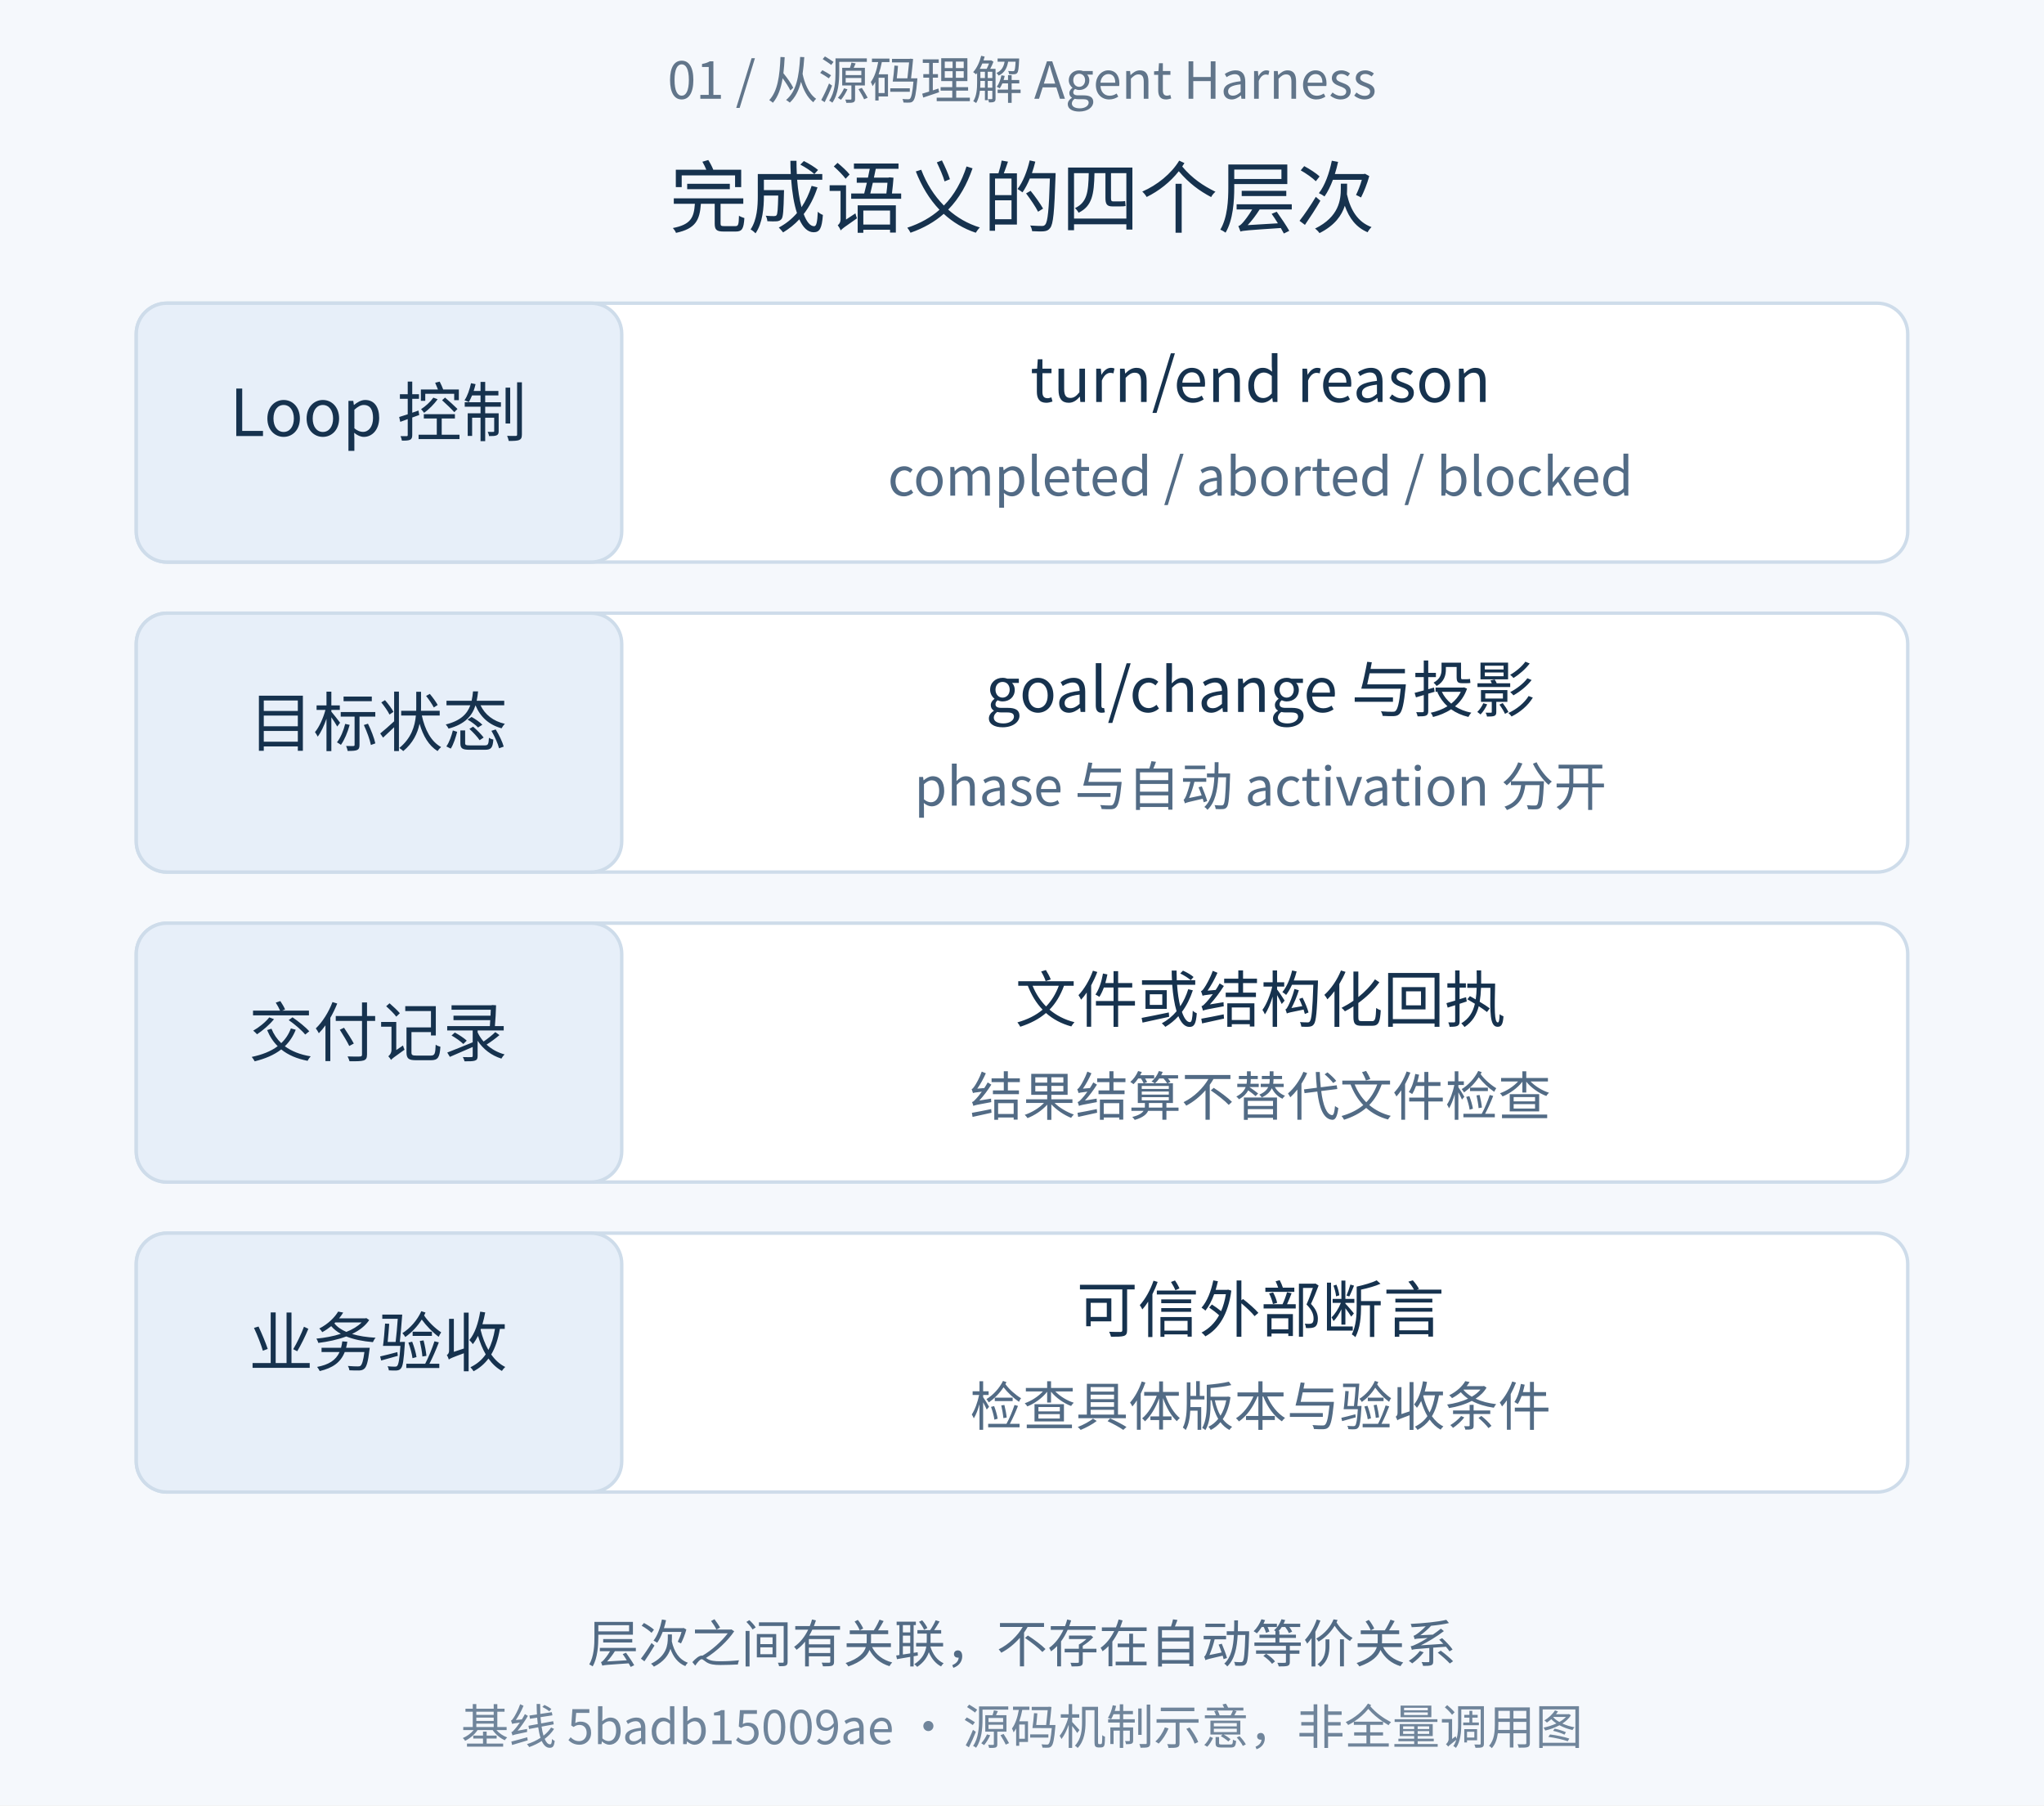
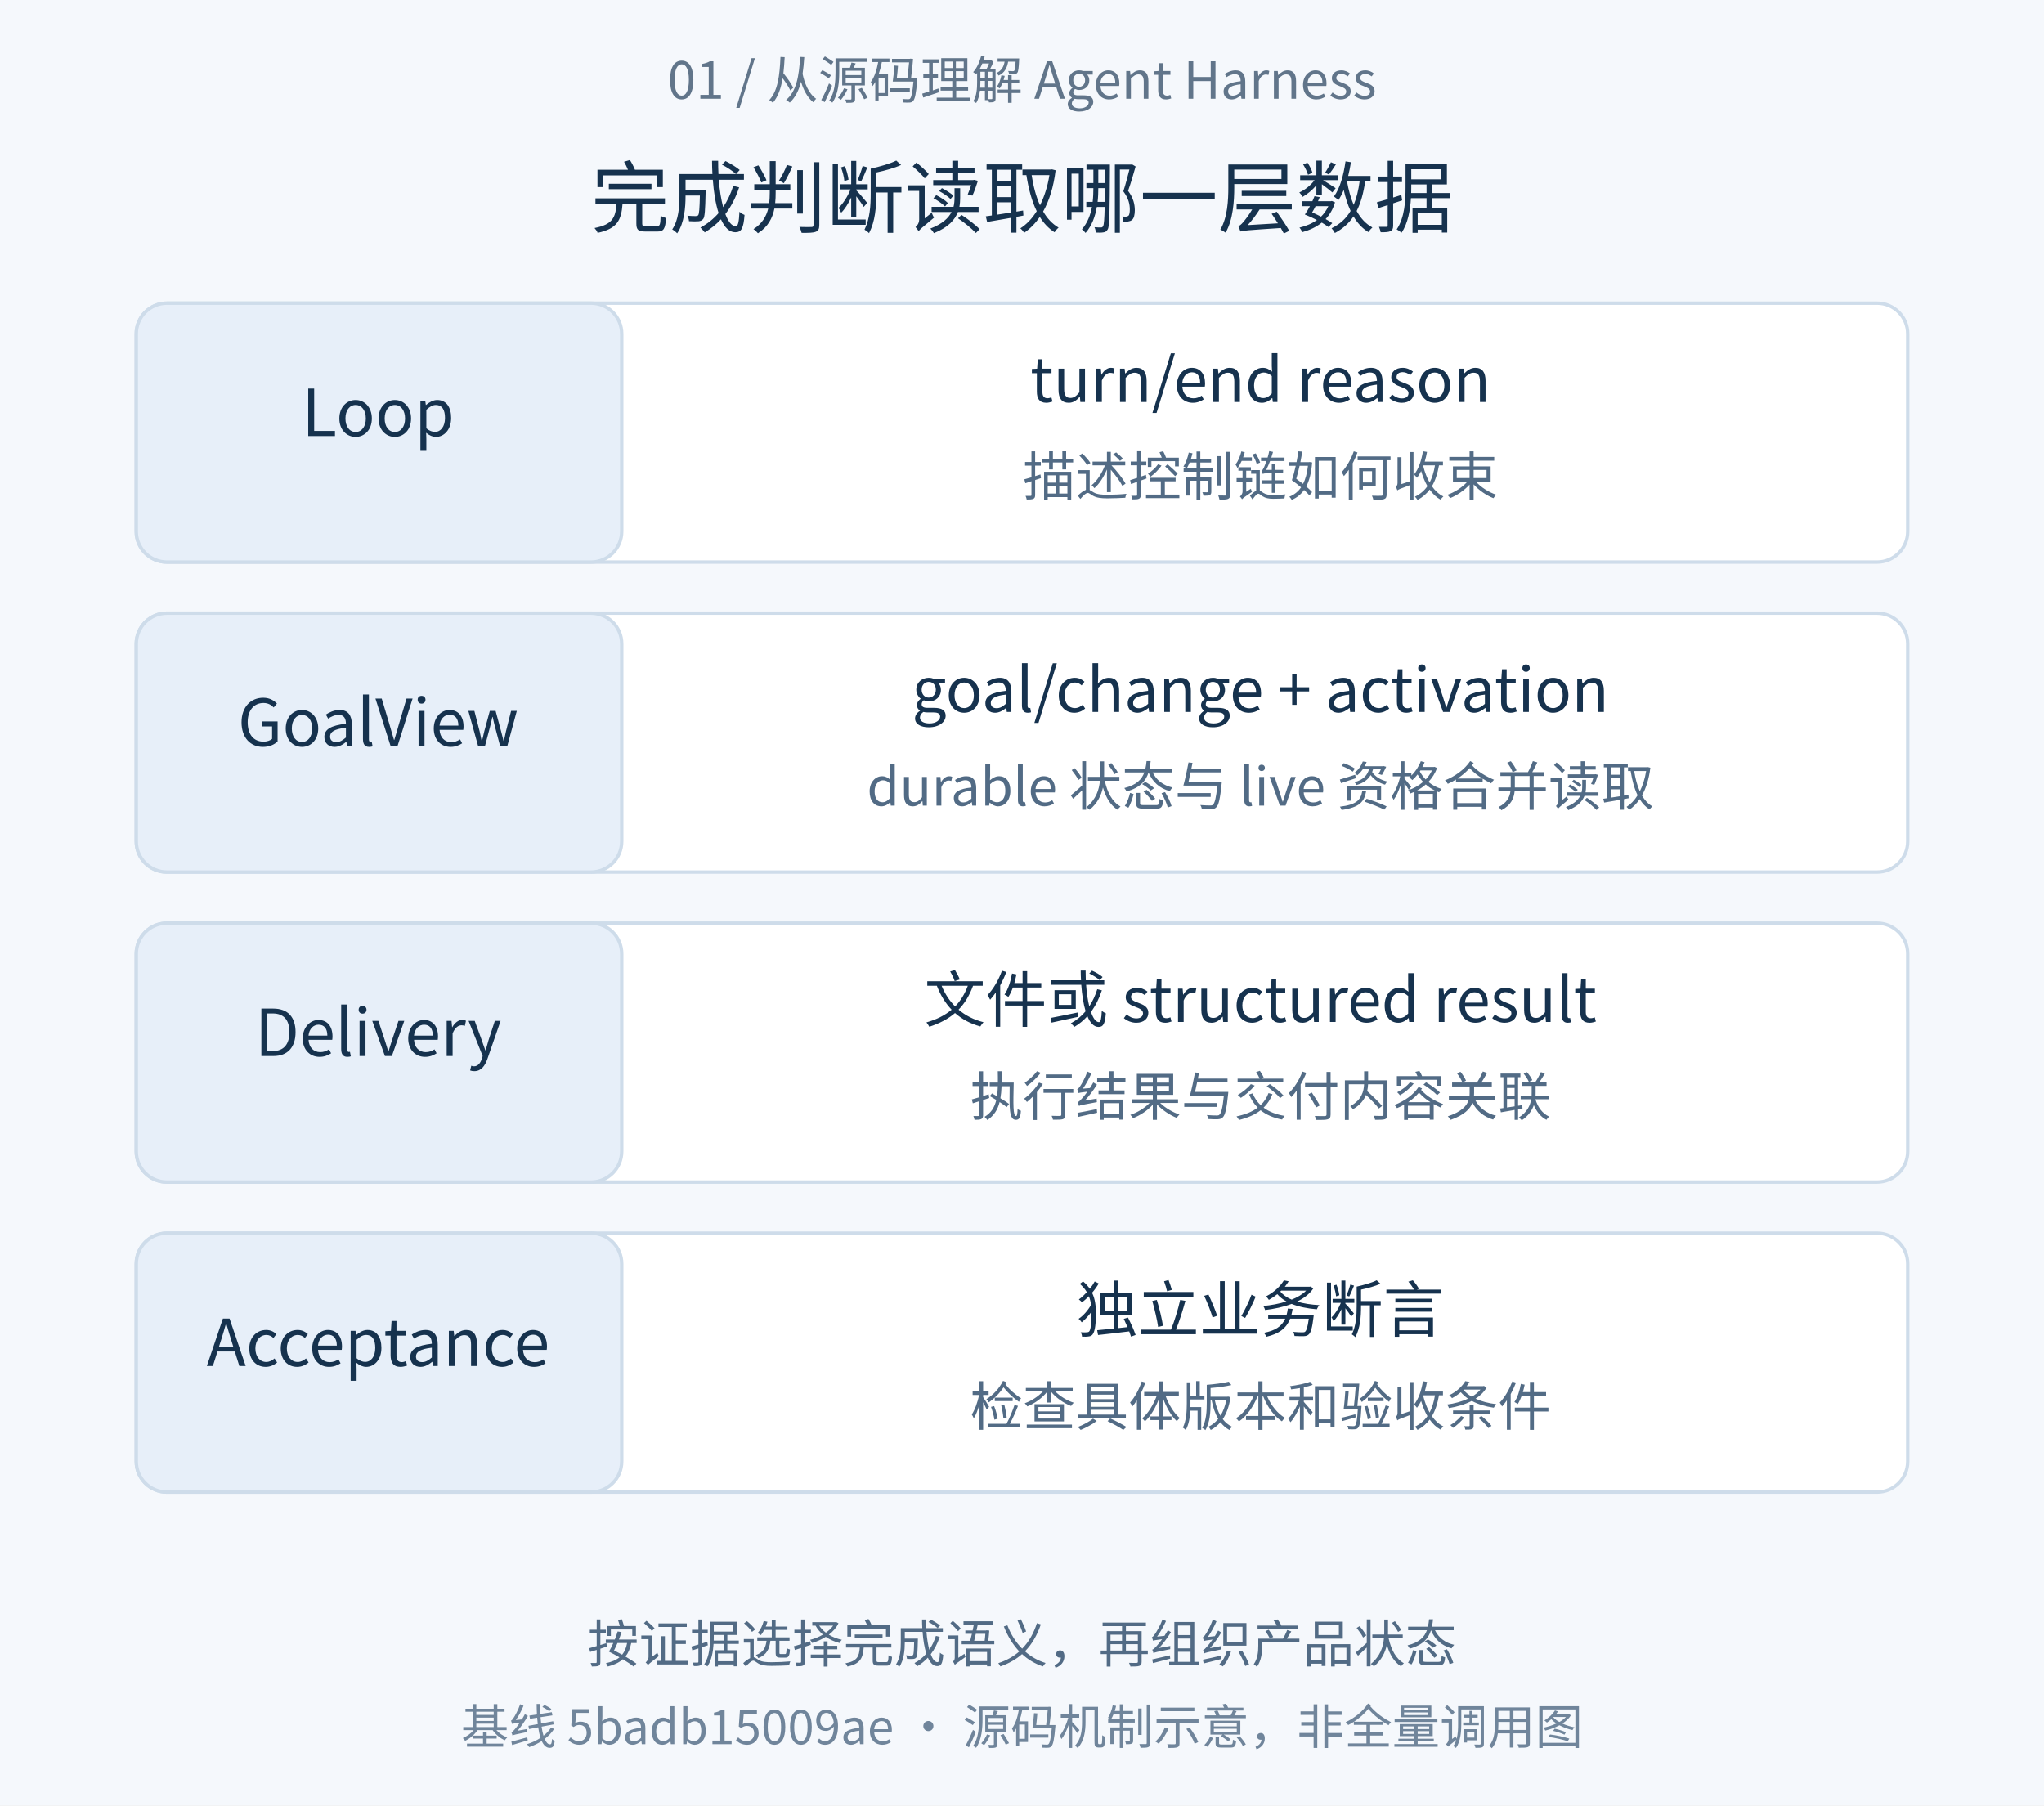
<svg xmlns="http://www.w3.org/2000/svg" width="1200" height="1060" viewBox="0 0 1200 1060">
  <rect width="100%" height="100%" fill="#f5f8fc" />
  <text x="600" y="58" text-anchor="middle" font-family="Heiti SC, PingFang SC, Noto Sans CJK SC, sans-serif" font-size="30" fill="#61758a">01 / 从源码理解 Agent Harness</text>
-   <text x="600" y="133" text-anchor="middle" font-family="Heiti SC, PingFang SC, Noto Sans CJK SC, sans-serif" font-size="46" fill="#16324e">完成语义的四个层次</text>
+   <text x="600" y="133" text-anchor="middle" font-family="Heiti SC, PingFang SC, Noto Sans CJK SC, sans-serif" font-size="46" fill="#16324e">完成判断读取哪一层数据</text>
  <rect x="80" y="178" width="1040" height="152" rx="18" fill="#ffffff" stroke="#cedcea" stroke-width="2" />
  <rect x="80" y="178" width="285" height="152" rx="18" fill="#e7eff9" stroke="#cedcea" stroke-width="2" />
-   <text x="222" y="256" text-anchor="middle" font-family="Heiti SC, PingFang SC, Noto Sans CJK SC, sans-serif" font-size="38" fill="#16324e">Loop 控制</text>
+   <text x="222" y="256" text-anchor="middle" font-family="Heiti SC, PingFang SC, Noto Sans CJK SC, sans-serif" font-size="38" fill="#16324e">Loop</text>
  <text x="740" y="236" text-anchor="middle" font-family="Heiti SC, PingFang SC, Noto Sans CJK SC, sans-serif" font-size="36" fill="#16324e">turn/end reason</text>
-   <text x="740" y="291" text-anchor="middle" font-family="Heiti SC, PingFang SC, Noto Sans CJK SC, sans-serif" font-size="31" fill="#526b85">completed / aborted / blocked</text>
+   <text x="740" y="291" text-anchor="middle" font-family="Heiti SC, PingFang SC, Noto Sans CJK SC, sans-serif" font-size="31" fill="#526b85">描述控制链如何收束</text>
  <rect x="80" y="360" width="1040" height="152" rx="18" fill="#ffffff" stroke="#cedcea" stroke-width="2" />
  <rect x="80" y="360" width="285" height="152" rx="18" fill="#e7eff9" stroke="#cedcea" stroke-width="2" />
-   <text x="222" y="438" text-anchor="middle" font-family="Heiti SC, PingFang SC, Noto Sans CJK SC, sans-serif" font-size="38" fill="#16324e">目标状态</text>
-   <text x="740" y="418" text-anchor="middle" font-family="Heiti SC, PingFang SC, Noto Sans CJK SC, sans-serif" font-size="36" fill="#16324e">goal/change 与投影</text>
-   <text x="740" y="473" text-anchor="middle" font-family="Heiti SC, PingFang SC, Noto Sans CJK SC, sans-serif" font-size="31" fill="#526b85">phase 与自动 activation 分开</text>
+   <text x="222" y="438" text-anchor="middle" font-family="Heiti SC, PingFang SC, Noto Sans CJK SC, sans-serif" font-size="38" fill="#16324e">GoalView</text>
+   <text x="740" y="418" text-anchor="middle" font-family="Heiti SC, PingFang SC, Noto Sans CJK SC, sans-serif" font-size="36" fill="#16324e">goal/change + activation</text>
+   <text x="740" y="473" text-anchor="middle" font-family="Heiti SC, PingFang SC, Noto Sans CJK SC, sans-serif" font-size="31" fill="#526b85">durable 状态与 live 资格合并读取</text>
  <rect x="80" y="542" width="1040" height="152" rx="18" fill="#ffffff" stroke="#cedcea" stroke-width="2" />
  <rect x="80" y="542" width="285" height="152" rx="18" fill="#e7eff9" stroke="#cedcea" stroke-width="2" />
-   <text x="222" y="620" text-anchor="middle" font-family="Heiti SC, PingFang SC, Noto Sans CJK SC, sans-serif" font-size="38" fill="#16324e">交付记录</text>
-   <text x="740" y="600" text-anchor="middle" font-family="Heiti SC, PingFang SC, Noto Sans CJK SC, sans-serif" font-size="36" fill="#16324e">文件或结构化回执</text>
-   <text x="740" y="655" text-anchor="middle" font-family="Heiti SC, PingFang SC, Noto Sans CJK SC, sans-serif" font-size="31" fill="#526b85">结果结算不替代文件检查</text>
+   <text x="222" y="620" text-anchor="middle" font-family="Heiti SC, PingFang SC, Noto Sans CJK SC, sans-serif" font-size="38" fill="#16324e">Delivery</text>
+   <text x="740" y="600" text-anchor="middle" font-family="Heiti SC, PingFang SC, Noto Sans CJK SC, sans-serif" font-size="36" fill="#16324e">文件或 structured result</text>
+   <text x="740" y="655" text-anchor="middle" font-family="Heiti SC, PingFang SC, Noto Sans CJK SC, sans-serif" font-size="31" fill="#526b85">执行结果与交付内容关联</text>
  <rect x="80" y="724" width="1040" height="152" rx="18" fill="#ffffff" stroke="#cedcea" stroke-width="2" />
  <rect x="80" y="724" width="285" height="152" rx="18" fill="#e7eff9" stroke="#cedcea" stroke-width="2" />
-   <text x="222" y="802" text-anchor="middle" font-family="Heiti SC, PingFang SC, Noto Sans CJK SC, sans-serif" font-size="38" fill="#16324e">业务验收</text>
-   <text x="740" y="782" text-anchor="middle" font-family="Heiti SC, PingFang SC, Noto Sans CJK SC, sans-serif" font-size="36" fill="#16324e">可信外部断言</text>
-   <text x="740" y="837" text-anchor="middle" font-family="Heiti SC, PingFang SC, Noto Sans CJK SC, sans-serif" font-size="31" fill="#526b85">检查具体版本与验收条件</text>
-   <text x="600" y="976" text-anchor="middle" font-family="Heiti SC, PingFang SC, Noto Sans CJK SC, sans-serif" font-size="30" fill="#526b85">层次之间有关联，不存在自动等价关系</text>
+   <text x="222" y="802" text-anchor="middle" font-family="Heiti SC, PingFang SC, Noto Sans CJK SC, sans-serif" font-size="38" fill="#16324e">Acceptance</text>
+   <text x="740" y="782" text-anchor="middle" font-family="Heiti SC, PingFang SC, Noto Sans CJK SC, sans-serif" font-size="36" fill="#16324e">独立业务断言</text>
+   <text x="740" y="837" text-anchor="middle" font-family="Heiti SC, PingFang SC, Noto Sans CJK SC, sans-serif" font-size="31" fill="#526b85">检查具体版本和验收条件</text>
+   <text x="600" y="976" text-anchor="middle" font-family="Heiti SC, PingFang SC, Noto Sans CJK SC, sans-serif" font-size="30" fill="#526b85">按证据选择完成语义，再组织产品状态</text>
  <text x="600" y="1024" text-anchor="middle" font-family="Heiti SC, PingFang SC, Noto Sans CJK SC, sans-serif" font-size="28" fill="#70859b">基线 5badb15009ae · 源码机制示意，非全量调用图</text>
</svg>
